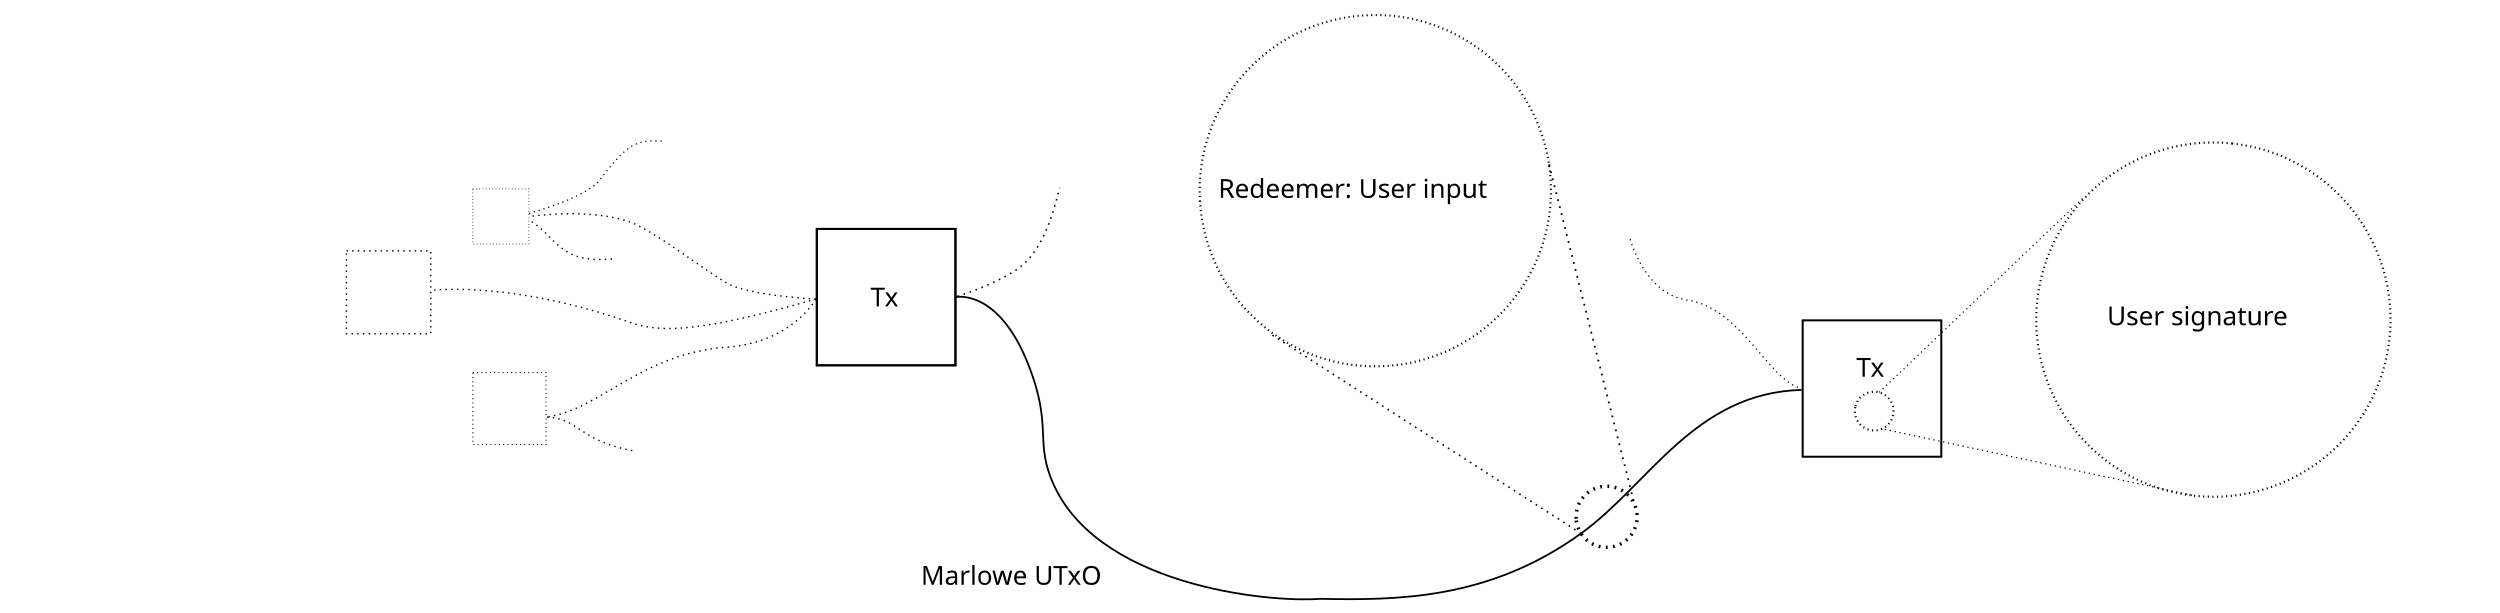
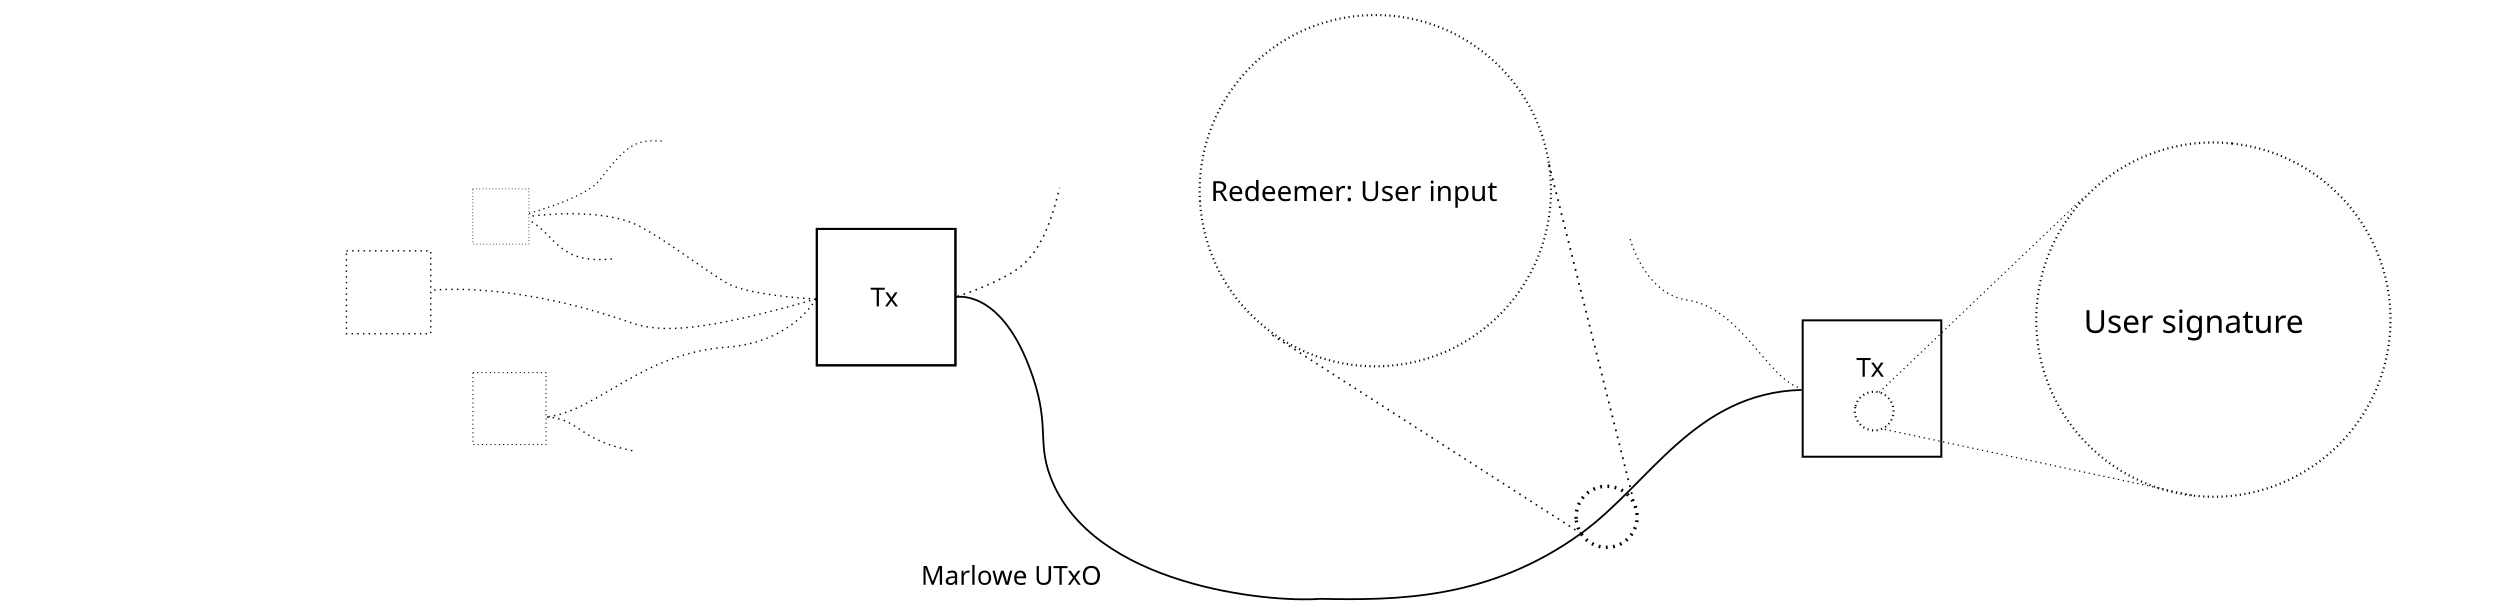
<svg xmlns="http://www.w3.org/2000/svg" width="208.904mm" height="51.21mm" viewBox="0 0 208.904 51.21" version="1.1" id="svg1">
  <defs id="defs1" />
  <g id="layer1" transform="translate(-0.54794,-142.3494)">
    <rect style="fill:none;stroke:#000000;stroke-width:0.168;stroke-dasharray:none" id="rect32" width="11.584" height="11.397" x="68.802" y="161.479" />
    <text xml:space="preserve" style="font-size:2.185px;line-height:0.7;font-family:sans-serif;stroke-width:0.086" x="73.291" y="167.954" id="text32">
      <tspan id="tspan32" style="font-style:normal;font-variant:normal;font-weight:normal;font-stretch:normal;font-size:2.185px;font-family:'Roboto Mono';-inkscape-font-specification:'Roboto Mono';stroke-width:0.086" x="73.291" y="167.954">Tx</tspan>
    </text>
    <path style="fill:none;stroke:#000000;stroke-width:0.151;stroke-linecap:butt;stroke-linejoin:miter;stroke-dasharray:none;stroke-opacity:1" d="m 80.386,167.177 c 0,0 3.606,-0.804 6.149,5.783 1.857,4.809 0.619,6.127 1.784,9.225 3.438,9.141 18.278,10.535 22.528,10.204" id="path32" />
    <path style="fill:none;stroke:#000000;stroke-width:0.119;stroke-linecap:butt;stroke-linejoin:miter;stroke-dasharray:0.119, 0.358;stroke-dashoffset:0;stroke-opacity:1" d="m 68.717,167.341 c 0,0 -5.809,-0.283 -7.576,-1.413 -2.862,-1.83 -4.758,-3.361 -7.039,-4.616 -3.229,-1.776 -9.358,-0.871 -9.358,-0.871" id="path33" />
    <path style="fill:none;stroke:#000000;stroke-width:0.119;stroke-linecap:butt;stroke-linejoin:miter;stroke-dasharray:0.119, 0.358;stroke-dashoffset:0;stroke-opacity:1" d="m 68.717,167.341 c 0,0 -1.924,3.618 -7.464,4.023 -7.219,0.527 -10.69,5.326 -15.067,5.836" id="path34" />
    <path style="fill:none;stroke:#000000;stroke-width:0.119;stroke-linecap:butt;stroke-linejoin:miter;stroke-dasharray:0.119, 0.358;stroke-dashoffset:0;stroke-opacity:1" d="m 68.717,167.341 v 0 c -9.668,2.79 -13.01,2.825 -15.467,1.964 -7.313,-2.562 -13.203,-2.973 -16.546,-2.712" id="path35" />
    <rect style="fill:none;stroke:#000000;stroke-width:0.168;stroke-dasharray:none" id="rect35" width="11.584" height="11.397" x="68.802" y="161.479" />
    <rect style="fill:none;stroke:#000000;stroke-width:0.119;stroke-dasharray:0.119, 0.357;stroke-dashoffset:0" id="rect36" width="7.043" height="6.929" x="29.497" y="163.31" />
    <rect style="fill:none;stroke:#000000;stroke-width:0.068;stroke-dasharray:0.068, 0.204;stroke-dashoffset:0" id="rect37" width="4.688" height="4.613" x="40.056" y="158.135" />
    <path style="fill:none;stroke:#000000;stroke-width:0.105;stroke-linecap:butt;stroke-linejoin:miter;stroke-dasharray:0.105, 0.314;stroke-dashoffset:0;stroke-opacity:1" d="m 44.751,160.181 c 0,0 4.764,-1.288 5.899,-2.778 2.39,-3.139 3.106,-3.397 5.337,-3.254" id="path37" />
    <rect style="fill:none;stroke:#000000;stroke-width:0.089;stroke-dasharray:0.089, 0.266;stroke-dashoffset:0" id="rect38" width="6.109" height="6.01" x="40.066" y="173.486" />
    <path style="fill:none;stroke:#000000;stroke-width:0.119;stroke-linecap:butt;stroke-linejoin:miter;stroke-dasharray:0.119, 0.358;stroke-dashoffset:0;stroke-opacity:1" d="m 51.682,163.984 c -4.527,0.453 -4.661,-1.997 -6.942,-3.252" id="path39" />
    <path style="fill:none;stroke:#000000;stroke-width:0.119;stroke-linecap:butt;stroke-linejoin:miter;stroke-dasharray:0.119, 0.358;stroke-dashoffset:0;stroke-opacity:1" d="m 53.385,180.009 c -4.57,-0.872 -4.446,-2.749 -7.2,-2.808" id="path40" />
-     <text xml:space="preserve" style="font-size:2.185px;line-height:1;font-family:sans-serif;stroke-width:0.164" x="102.352" y="158.881" id="text47">
-       <tspan style="font-style:normal;font-variant:normal;font-weight:normal;font-stretch:normal;font-size:2.185px;line-height:1;font-family:'Roboto Mono';-inkscape-font-specification:'Roboto Mono';stroke-width:0.164" x="102.352" y="158.881" id="tspan47">Redeemer: User input</tspan>
+     <text xml:space="preserve" style="font-size:2.329px;line-height:1;font-family:sans-serif;stroke-width:0.175" x="101.716" y="159.15" id="text47">
+       <tspan style="font-style:normal;font-variant:normal;font-weight:normal;font-stretch:normal;font-size:2.329px;line-height:1;font-family:'Roboto Mono';-inkscape-font-specification:'Roboto Mono';stroke-width:0.175" x="101.716" y="159.15" id="tspan47">Redeemer: User input</tspan>
    </text>
    <text xml:space="preserve" style="font-size:2.185px;line-height:1;font-family:sans-serif;stroke-width:0.164" x="77.499" y="191.212" id="text48">
      <tspan style="font-style:normal;font-variant:normal;font-weight:normal;font-stretch:normal;font-size:2.185px;line-height:1;font-family:'Roboto Mono';-inkscape-font-specification:'Roboto Mono';stroke-width:0.164" x="77.499" y="191.212" id="tspan48">Marlowe UTxO</tspan>
    </text>
    <circle style="fill:none;stroke:#000000;stroke-width:0.288;stroke-dasharray:0.151, 0.454;stroke-dashoffset:0" id="circle48" cx="-123.049" cy="-193.528" r="2.553" transform="rotate(176.4487)" />
    <circle style="fill:none;stroke:#000000;stroke-width:0.181;stroke-dasharray:0.095, 0.286;stroke-dashoffset:0" id="circle49" cx="-105.446" cy="-165.132" r="14.679" transform="rotate(176.4487)" />
    <path style="fill:none;stroke:#000000;stroke-width:0.15px;stroke-linecap:butt;stroke-linejoin:miter;stroke-dasharray:0.15, 0.451;stroke-dashoffset:0;stroke-opacity:1" d="M 137.348,185.376 129.98,156.048" id="path49" />
    <path style="fill:none;stroke:#000000;stroke-width:0.136px;stroke-linecap:butt;stroke-linejoin:miter;stroke-dasharray:0.136, 0.409;stroke-dashoffset:0;stroke-opacity:1" d="M 132.661,186.927 106.867,170.355" id="path50" />
    <path style="fill:none;stroke:#000000;stroke-width:0.133;stroke-linecap:butt;stroke-linejoin:miter;stroke-dasharray:0.133, 0.399;stroke-dashoffset:0;stroke-opacity:1" d="m 80.557,167.11 c 0,0 2.831,-0.859 4.83,-2.152 1.841,-1.19 2.893,-3.519 3.701,-6.918" id="path51" />
    <path style="fill:none;stroke:#000000;stroke-width:0.151;stroke-linecap:butt;stroke-linejoin:miter;stroke-dasharray:none;stroke-opacity:1" d="m 151.096,174.931 c -8.931,0.236 -12.721,7.871 -18.434,11.996 -7.73,5.581 -15.461,5.581 -21.815,5.462" id="path52" />
    <rect style="fill:none;stroke:#000000;stroke-width:0.168;stroke-dasharray:none" id="rect52" width="11.584" height="11.397" x="-162.766" y="169.118" transform="scale(-1,1)" />
    <circle style="fill:none;stroke:#000000;stroke-width:0.182;stroke-dasharray:0.096, 0.288;stroke-dashoffset:0" id="circle56" cx="-197.075" cy="-130.704" r="1.618" transform="rotate(-165.2034)" />
    <g id="g68" transform="rotate(81.25823,157.7353,177.2763)">
      <circle style="fill:none;stroke:#000000;stroke-width:0.182;stroke-dasharray:0.096, 0.288;stroke-dashoffset:0" id="circle57" cx="-186.678" cy="-104.37" r="14.802" transform="rotate(-165.2034)" />
      <path style="fill:none;stroke:#000000;stroke-width:0.104px;stroke-linecap:butt;stroke-linejoin:miter;stroke-dasharray:0.104, 0.311;stroke-dashoffset:0;stroke-opacity:1" d="m 158.724,177.114 9.421,-24.749" id="path57" />
      <path style="fill:none;stroke:#000000;stroke-width:0.101px;stroke-linecap:butt;stroke-linejoin:miter;stroke-dasharray:0.101, 0.302;stroke-dashoffset:0;stroke-opacity:1" d="M 155.596,177.112 142.082,157.738" id="path58" />
    </g>
    <path style="fill:none;stroke:#000000;stroke-width:0.107;stroke-linecap:butt;stroke-linejoin:miter;stroke-dasharray:0.107, 0.321;stroke-dashoffset:0;stroke-opacity:1" d="m 136.764,162.328 c 0,0 1.223,4.578 4.744,5.09 4.588,0.667 6.794,6.74 9.576,7.385" id="path64" />
    <text xml:space="preserve" style="font-size:2.185px;line-height:0.7;font-family:sans-serif;stroke-width:0.086" x="155.671" y="173.829" id="text64">
      <tspan id="tspan64" style="font-style:normal;font-variant:normal;font-weight:normal;font-stretch:normal;font-size:2.185px;font-family:'Roboto Mono';-inkscape-font-specification:'Roboto Mono';stroke-width:0.086" x="155.671" y="173.829">Tx</tspan>
    </text>
-     <text xml:space="preserve" style="font-size:2.185px;line-height:1;font-family:sans-serif;stroke-width:0.164" x="176.613" y="169.528" id="text65">
-       <tspan style="font-style:normal;font-variant:normal;font-weight:normal;font-stretch:normal;font-size:2.185px;line-height:1;font-family:'Roboto Mono';-inkscape-font-specification:'Roboto Mono';stroke-width:0.164" x="176.613" y="169.528" id="tspan65">User signature</tspan>
+     <text xml:space="preserve" style="font-size:2.66px;line-height:1;font-family:sans-serif;stroke-width:0.2" x="174.666" y="170.16" id="text65">
+       <tspan style="font-style:normal;font-variant:normal;font-weight:normal;font-stretch:normal;font-size:2.66px;line-height:1;font-family:'Roboto Mono';-inkscape-font-specification:'Roboto Mono';stroke-width:0.2" x="174.666" y="170.16" id="tspan65">User signature</tspan>
    </text>
    <rect style="fill:none;stroke:none;stroke-width:0.373;stroke-dasharray:0.121, 0.364;stroke-dashoffset:0" id="rect67" width="209.654" height="48.654" x="0.689" y="143.627" />
    <rect style="fill:none;stroke:none;stroke-width:0.382;stroke-dasharray:0.124, 0.373;stroke-dashoffset:0" id="rect2" width="208.904" height="51.21" x="0.548" y="142.349" />
  </g>
</svg>
